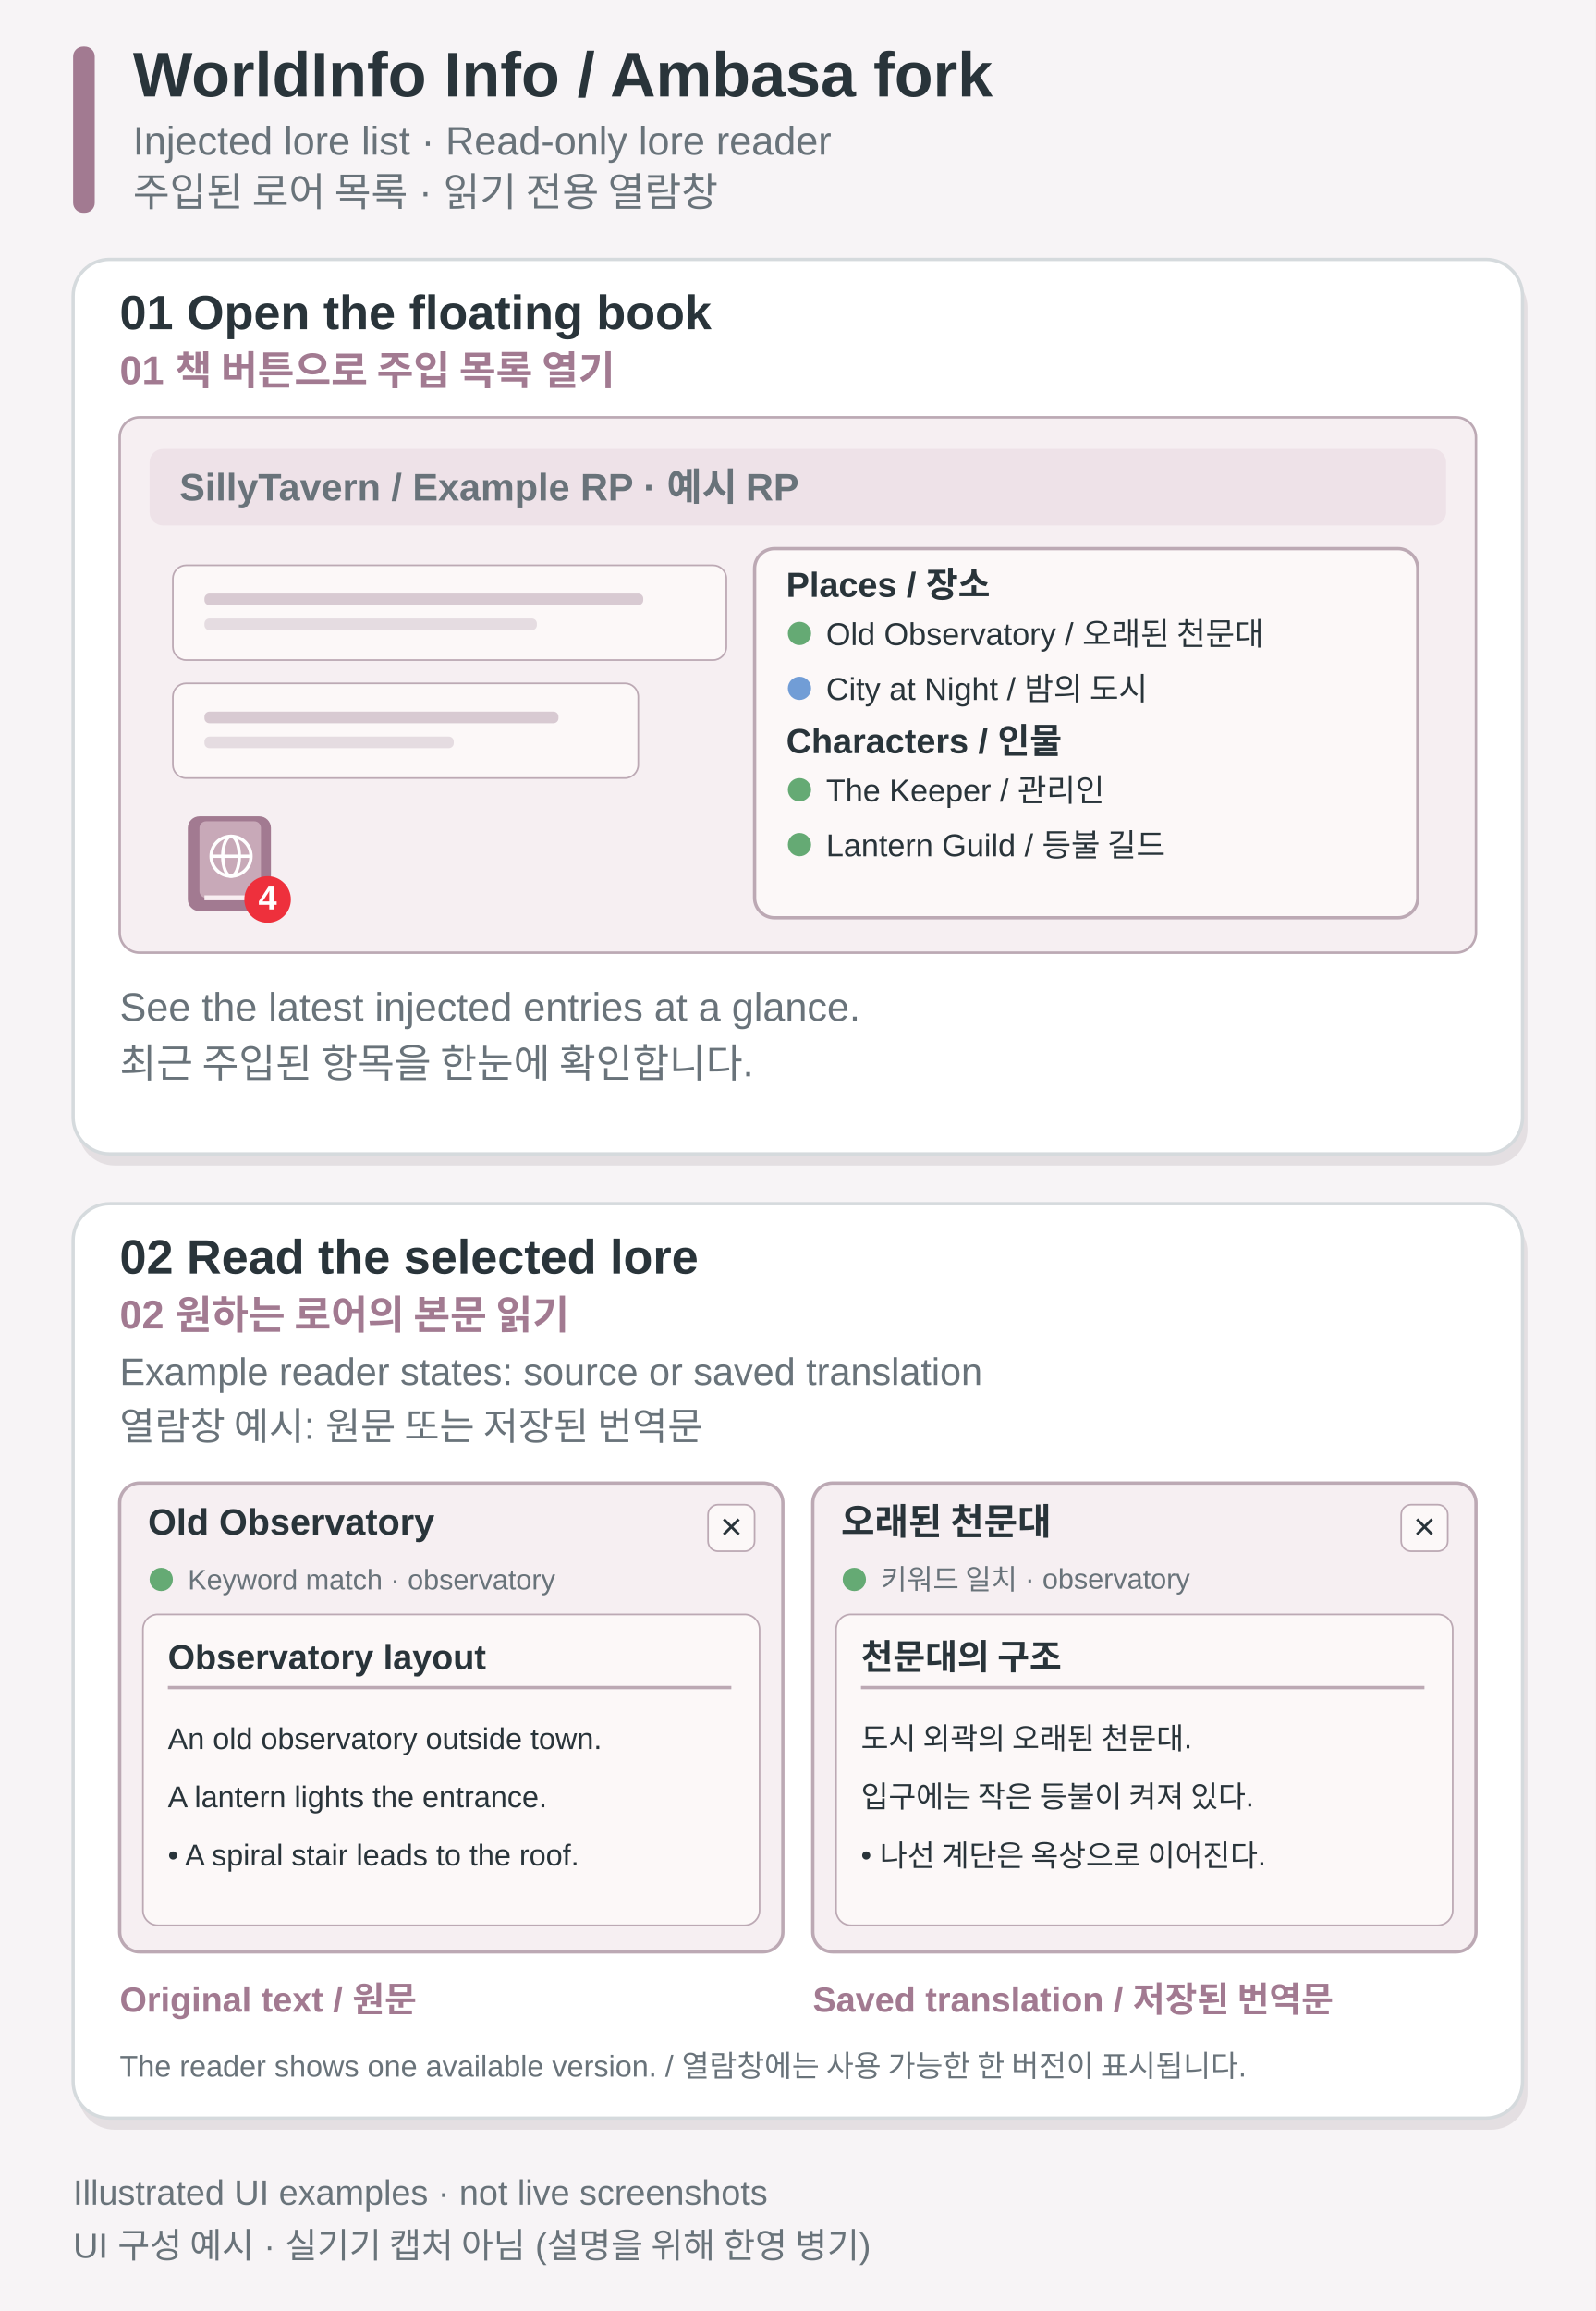
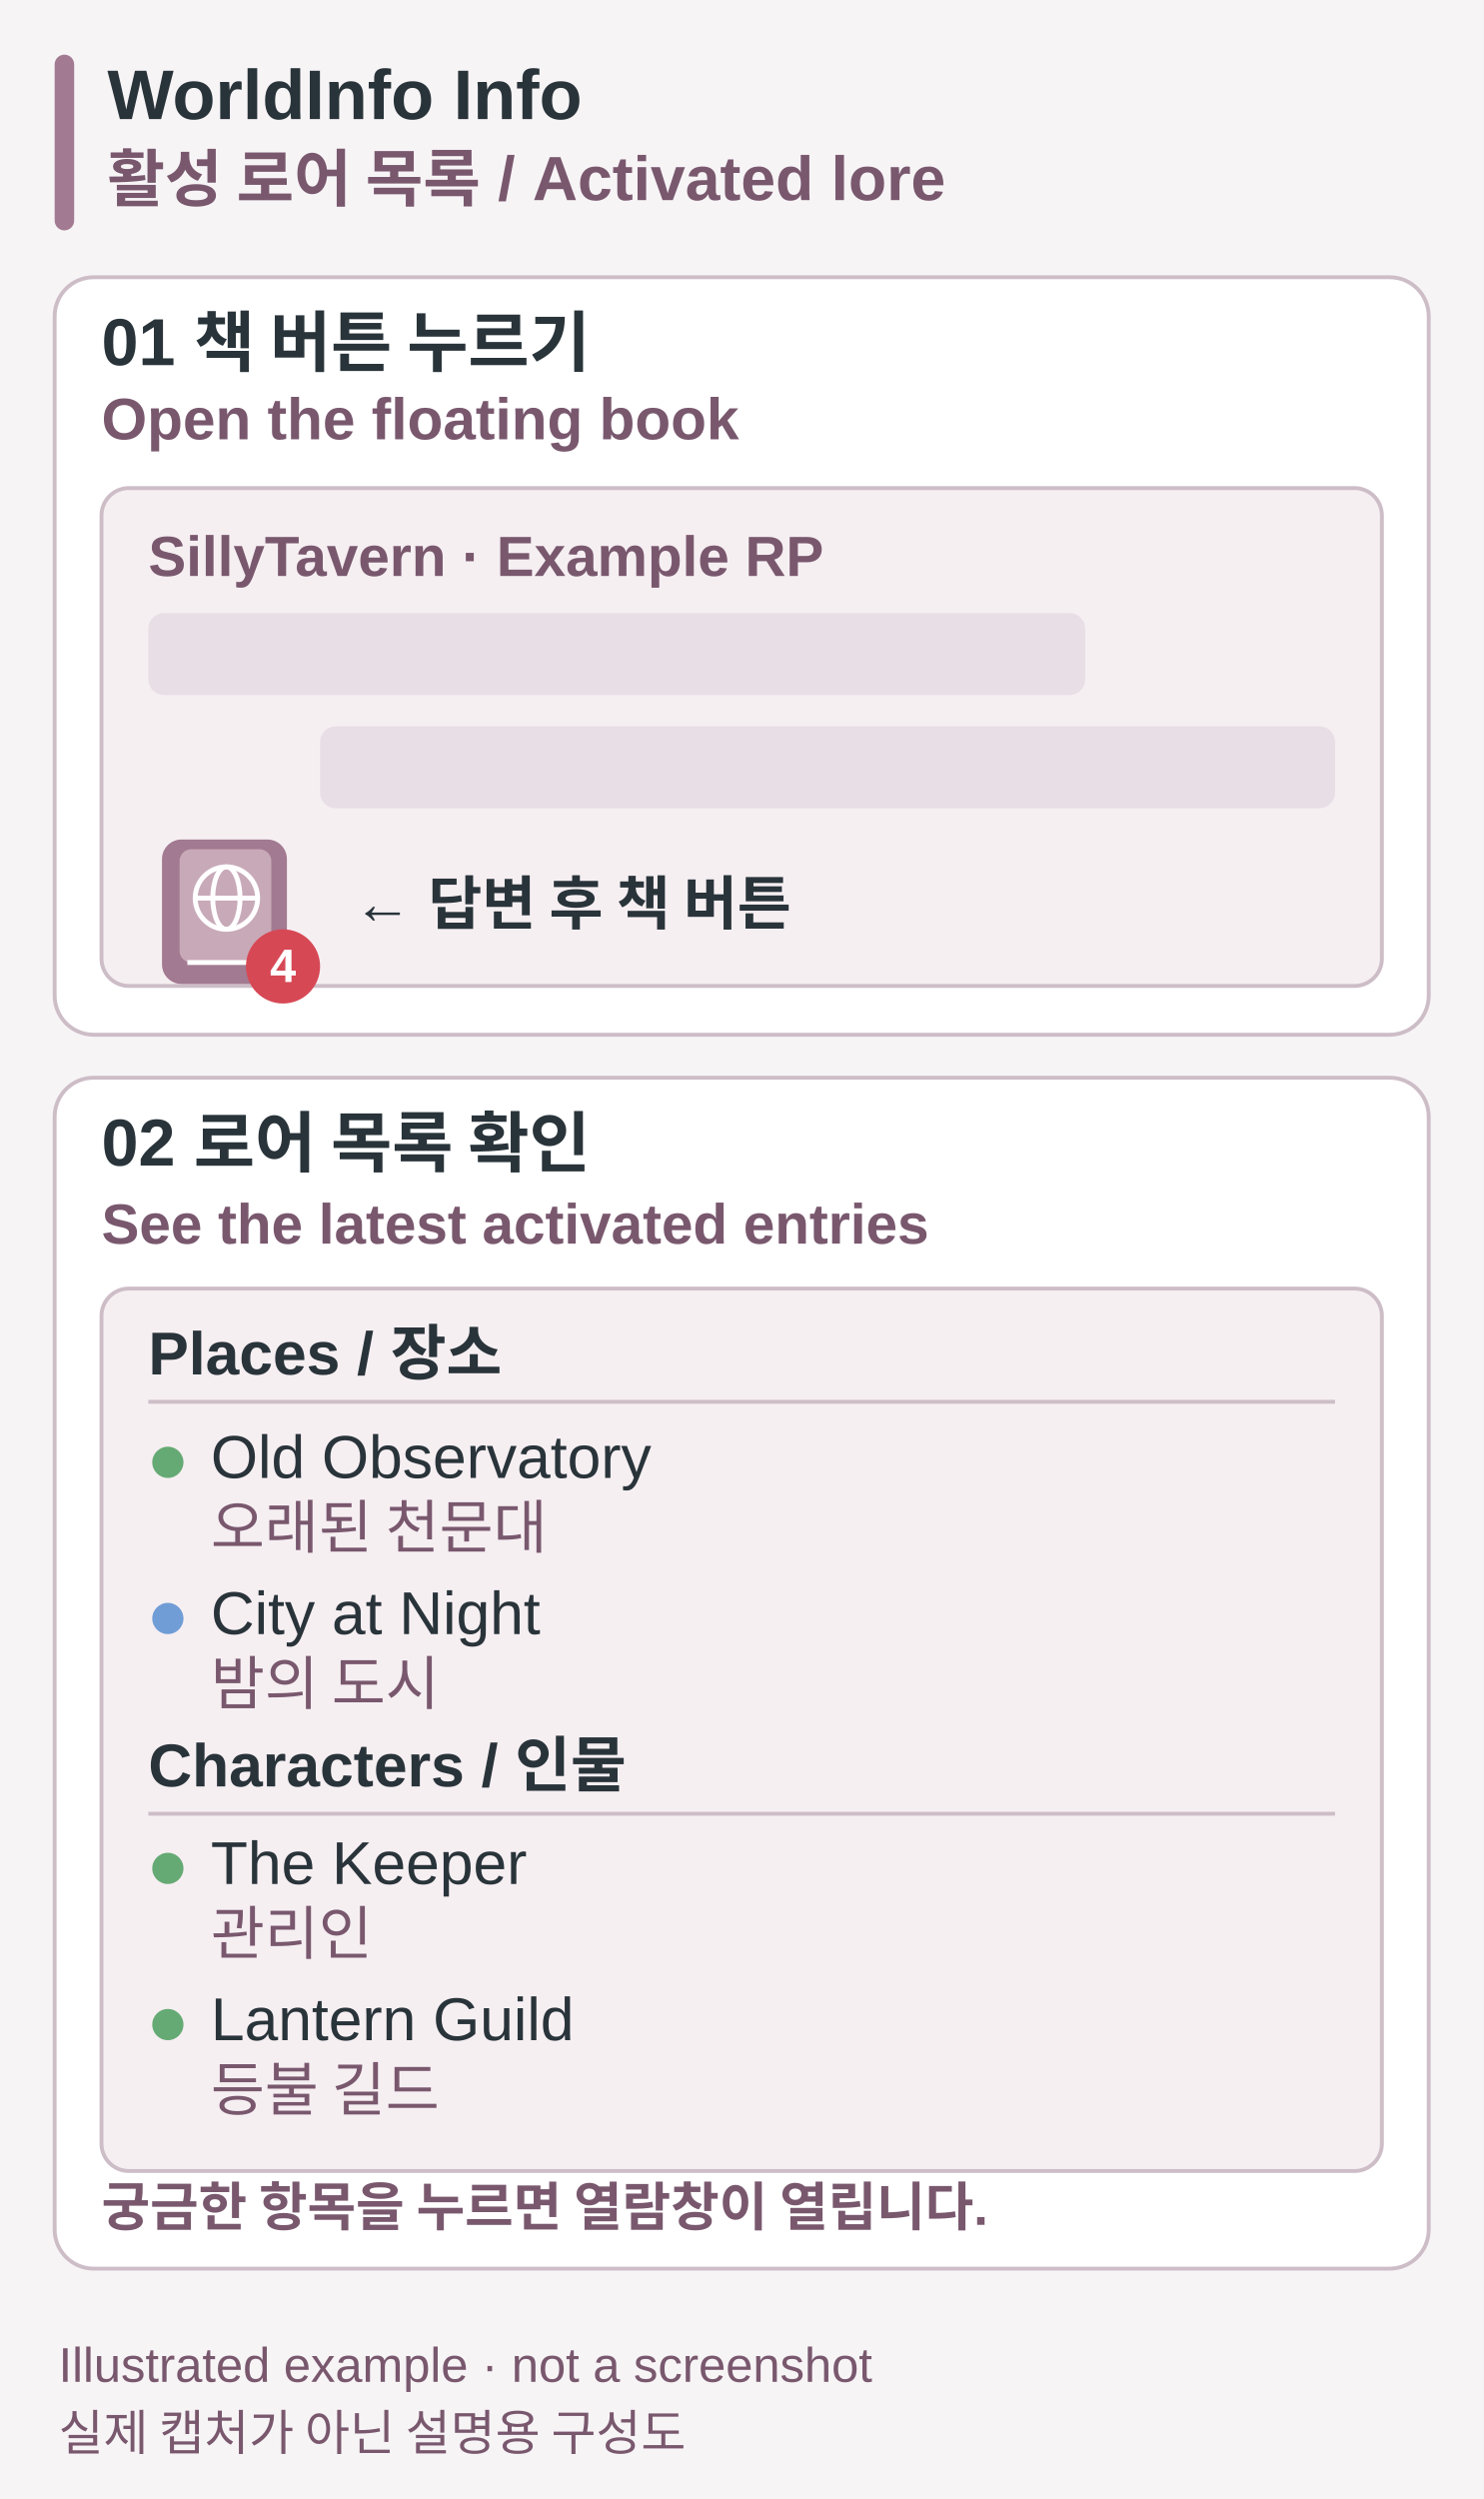
- <svg xmlns="http://www.w3.org/2000/svg" width="960" height="1390" viewBox="0 0 960 1390" role="img" aria-labelledby="title desc">
-   <g font-family="'Noto Sans KR','Apple SD Gothic Neo','Malgun Gothic',Arial,sans-serif">
-     <rect x="0" y="0" width="960" height="1390" rx="0" fill="#f7f4f6" stroke="none" stroke-width="1" />
-     <rect x="44" y="28" width="13" height="100" rx="6" fill="#a27a91" stroke="none" stroke-width="1" />
-     <text x="80" y="58" font-size="38" fill="#29343a" font-weight="600" text-anchor="start">WorldInfo Info / Ambasa fork</text>
-     <text x="80" y="93" font-size="24" fill="#69737a" font-weight="400" text-anchor="start">Injected lore list · Read-only lore reader</text>
-     <text x="80" y="124" font-size="24" fill="#69737a" font-weight="400" text-anchor="start">주입된 로어 목록 · 읽기 전용 열람창</text>
-     <rect x="47" y="163" width="872" height="538" rx="22" fill="#e4dfe2" stroke="none" stroke-width="1" />
-     <rect x="44" y="156" width="872" height="538" rx="22" fill="#ffffff" stroke="#d5dadd" stroke-width="2" />
-     <text x="72" y="198" font-size="29" fill="#29343a" font-weight="600" text-anchor="start">01  Open the floating book</text>
-     <text x="72" y="231" font-size="24" fill="#a27a91" font-weight="600" text-anchor="start">01  책 버튼으로 주입 목록 열기</text>
-     <rect x="72" y="251" width="816" height="322" rx="12" fill="#f6eff2" stroke="#bca9b4" stroke-width="1.5" />
-     <rect x="90" y="270" width="780" height="46" rx="8" fill="#eee2e8" stroke="none" stroke-width="1" />
-     <text x="108" y="301" font-size="23" fill="#69737a" font-weight="600" text-anchor="start">SillyTavern / Example RP · 예시 RP</text>
-     <rect x="104" y="340" width="333" height="57" rx="8" fill="#fcf8f8" stroke="#bca9b4" stroke-width="1" />
-     <rect x="123" y="357" width="264" height="7" rx="3" fill="#d8cad2" stroke="none" stroke-width="1" />
-     <rect x="123" y="372" width="200" height="7" rx="3" fill="#e5dce1" stroke="none" stroke-width="1" />
-     <rect x="104" y="411" width="280" height="57" rx="8" fill="#fcf8f8" stroke="#bca9b4" stroke-width="1" />
-     <rect x="123" y="428" width="213" height="7" rx="3" fill="#d8cad2" stroke="none" stroke-width="1" />
-     <rect x="123" y="443" width="150" height="7" rx="3" fill="#e5dce1" stroke="none" stroke-width="1" />
-     <g transform="translate(113 491)">
-       <rect x="0" y="0" width="50" height="57" rx="7" fill="#a27a91" stroke="none" stroke-width="1" />
-       <rect x="7" y="3" width="37" height="46" rx="4" fill="#c8a9b8" stroke="none" stroke-width="1" />
-       <path d="M10 49L40 49" stroke="#f8eef1" stroke-width="3" fill="none" />
-       <circle cx="26" cy="24" r="12" fill="none" stroke="#fff" stroke-width="2" />
-       <ellipse cx="26" cy="24" rx="5" ry="12" fill="none" stroke="#fff" stroke-width="2" />
-       <path d="M14 24L38 24" stroke="#fff" stroke-width="2" fill="none" />
-       <circle cx="48" cy="50" r="14" fill="#ee303c" />
-       <text x="48" y="56" font-size="20" fill="#fff" font-weight="700" text-anchor="middle">4</text>
-     </g>
-     <rect x="454" y="330" width="399" height="222" rx="12" fill="#fcf8f8" stroke="#bca9b4" stroke-width="2" />
-     <text x="473" y="359" font-size="21" fill="#29343a" font-weight="700" text-anchor="start">Places / 장소</text>
-     <circle cx="481" cy="381" r="7" fill="#65aa74" />
-     <text x="497" y="388" font-size="19" fill="#29343a" font-weight="400" text-anchor="start">Old Observatory / 오래된 천문대</text>
-     <circle cx="481" cy="414" r="7" fill="#719dd6" />
-     <text x="497" y="421" font-size="19" fill="#29343a" font-weight="400" text-anchor="start">City at Night / 밤의 도시</text>
-     <text x="473" y="453" font-size="21" fill="#29343a" font-weight="700" text-anchor="start">Characters / 인물</text>
-     <circle cx="481" cy="475" r="7" fill="#65aa74" />
-     <text x="497" y="482" font-size="19" fill="#29343a" font-weight="400" text-anchor="start">The Keeper / 관리인</text>
-     <circle cx="481" cy="508" r="7" fill="#65aa74" />
-     <text x="497" y="515" font-size="19" fill="#29343a" font-weight="400" text-anchor="start">Lantern Guild / 등불 길드</text>
-     <text x="72" y="614" font-size="24" fill="#69737a" font-weight="400" text-anchor="start">See the latest injected entries at a glance.</text>
-     <text x="72" y="648" font-size="24" fill="#69737a" font-weight="400" text-anchor="start">최근 주입된 항목을 한눈에 확인합니다.</text>
-     <rect x="47" y="731" width="872" height="550" rx="22" fill="#e4dfe2" stroke="none" stroke-width="1" />
-     <rect x="44" y="724" width="872" height="550" rx="22" fill="#ffffff" stroke="#d5dadd" stroke-width="2" />
-     <text x="72" y="766" font-size="29" fill="#29343a" font-weight="600" text-anchor="start">02  Read the selected lore</text>
-     <text x="72" y="799" font-size="24" fill="#a27a91" font-weight="600" text-anchor="start">02  원하는 로어의 본문 읽기</text>
-     <text x="72" y="833" font-size="23" fill="#69737a" font-weight="400" text-anchor="start">Example reader states: source or saved translation</text>
-     <text x="72" y="866" font-size="23" fill="#69737a" font-weight="400" text-anchor="start">열람창 예시: 원문 또는 저장된 번역문</text>
-     <rect x="72" y="892" width="399" height="282" rx="12" fill="#f6eff2" stroke="#bca9b4" stroke-width="2" />
-     <text x="89" y="923" font-size="22" fill="#29343a" font-weight="600" text-anchor="start">Old Observatory</text>
-     <rect x="426" y="905" width="28" height="28" rx="6" fill="#fcf8f8" stroke="#bca9b4" stroke-width="1" />
-     <text x="440" y="926" font-size="23" fill="#29343a" font-weight="400" text-anchor="middle">×</text>
-     <circle cx="97" cy="950" r="7" fill="#65aa74" />
-     <text x="113" y="956" font-size="17" fill="#69737a" font-weight="400" text-anchor="start">Keyword match · observatory</text>
-     <rect x="86" y="971" width="371" height="187" rx="9" fill="#fcf8f8" stroke="#bca9b4" stroke-width="1" />
-     <text x="101" y="1004" font-size="21" fill="#29343a" font-weight="700" text-anchor="start">Observatory layout</text>
-     <path d="M101 1015L440 1015" stroke="#bca9b4" stroke-width="2" fill="none" />
-     <text x="101" y="1052" font-size="18" fill="#29343a" font-weight="400" text-anchor="start">An old observatory outside town.</text>
-     <text x="101" y="1087" font-size="18" fill="#29343a" font-weight="400" text-anchor="start">A lantern lights the entrance.</text>
-     <text x="101" y="1122" font-size="18" fill="#29343a" font-weight="400" text-anchor="start">• A spiral stair leads to the roof.</text>
-     <rect x="489" y="892" width="399" height="282" rx="12" fill="#f6eff2" stroke="#bca9b4" stroke-width="2" />
-     <text x="506" y="923" font-size="22" fill="#29343a" font-weight="600" text-anchor="start">오래된 천문대</text>
-     <rect x="843" y="905" width="28" height="28" rx="6" fill="#fcf8f8" stroke="#bca9b4" stroke-width="1" />
-     <text x="857" y="926" font-size="23" fill="#29343a" font-weight="400" text-anchor="middle">×</text>
-     <circle cx="514" cy="950" r="7" fill="#65aa74" />
-     <text x="530" y="956" font-size="17" fill="#69737a" font-weight="400" text-anchor="start">키워드 일치 · observatory</text>
-     <rect x="503" y="971" width="371" height="187" rx="9" fill="#fcf8f8" stroke="#bca9b4" stroke-width="1" />
-     <text x="518" y="1004" font-size="21" fill="#29343a" font-weight="700" text-anchor="start">천문대의 구조</text>
-     <path d="M518 1015L857 1015" stroke="#bca9b4" stroke-width="2" fill="none" />
-     <text x="518" y="1052" font-size="18" fill="#29343a" font-weight="400" text-anchor="start">도시 외곽의 오래된 천문대.</text>
-     <text x="518" y="1087" font-size="18" fill="#29343a" font-weight="400" text-anchor="start">입구에는 작은 등불이 켜져 있다.</text>
-     <text x="518" y="1122" font-size="18" fill="#29343a" font-weight="400" text-anchor="start">• 나선 계단은 옥상으로 이어진다.</text>
-     <text x="72" y="1210" font-size="21" fill="#a27a91" font-weight="600" text-anchor="start">Original text / 원문</text>
-     <text x="489" y="1210" font-size="21" fill="#a27a91" font-weight="600" text-anchor="start">Saved translation / 저장된 번역문</text>
-     <text x="72" y="1249" font-size="18" fill="#69737a" font-weight="400" text-anchor="start">The reader shows one available version. / 열람창에는 사용 가능한 한 버전이 표시됩니다.</text>
-     <text x="44" y="1326" font-size="21" fill="#69737a" font-weight="400" text-anchor="start">Illustrated UI examples · not live screenshots</text>
-     <text x="44" y="1358" font-size="21" fill="#69737a" font-weight="400" text-anchor="start">UI 구성 예시 · 실기기 캡처 아님 (설명을 위해 한영 병기)</text>
+ <svg xmlns="http://www.w3.org/2000/svg" width="760" height="1280" viewBox="0 0 760 1280" role="img" aria-label="활성 로어 목록 / Activated lore" font-family="'Noto Sans KR','Apple SD Gothic Neo','Malgun Gothic',Arial,sans-serif">
+   <rect x="0" y="0" width="760" height="1280" rx="0" fill="#f7f4f6" stroke="none" stroke-width="2" />
+   <rect x="28" y="28" width="10" height="90" rx="5" fill="#a27a91" stroke="none" stroke-width="2" />
+   <text x="55" y="61" font-size="36" fill="#29343a" font-weight="700" text-anchor="start">WorldInfo Info</text>
+   <text x="55" y="103" font-size="32" fill="#79586e" font-weight="600" text-anchor="start">활성 로어 목록 / Activated lore</text>
+   <rect x="28" y="142" width="704" height="388" rx="20" fill="#ffffff" stroke="#cdbdc7" stroke-width="2" />
+   <text x="52" y="187" font-size="34" fill="#29343a" font-weight="700" text-anchor="start">01  책 버튼 누르기</text>
+   <text x="52" y="225" font-size="30" fill="#79586e" font-weight="600" text-anchor="start">Open the floating book</text>
+   <rect x="52" y="250" width="656" height="255" rx="14" fill="#f6eff2" stroke="#cdbdc7" stroke-width="2" />
+   <text x="76" y="295" font-size="29" fill="#79586e" font-weight="600" text-anchor="start">SillyTavern · Example RP</text>
+   <rect x="76" y="314" width="480" height="42" rx="8" fill="#e8dee5" stroke="none" stroke-width="2" />
+   <rect x="164" y="372" width="520" height="42" rx="8" fill="#e8dee5" stroke="none" stroke-width="2" />
+   <g transform="translate(83 430)">
+     <rect x="0" y="0" width="64" height="74" rx="10" fill="#a27a91" />
+     <rect x="9" y="5" width="47" height="58" rx="6" fill="#c8a9b8" />
+     <circle cx="33" cy="30" r="16" fill="none" stroke="white" stroke-width="2.5" />
+     <ellipse cx="33" cy="30" rx="7" ry="16" fill="none" stroke="white" stroke-width="2.5" />
+     <path d="M17 30H49M13 63H51" stroke="white" stroke-width="2.5" />
+     <circle cx="62" cy="65" r="19" fill="#d74855" />
+     <text x="62" y="73" font-size="24" fill="white" font-weight="700" text-anchor="middle">4</text>
  </g>
+   <text x="181" y="473" font-size="30" fill="#29343a" font-weight="600" text-anchor="start">← 답변 후 책 버튼</text>
+   <rect x="28" y="552" width="704" height="610" rx="20" fill="#ffffff" stroke="#cdbdc7" stroke-width="2" />
+   <text x="52" y="597" font-size="34" fill="#29343a" font-weight="700" text-anchor="start">02  로어 목록 확인</text>
+   <text x="52" y="637" font-size="29" fill="#79586e" font-weight="600" text-anchor="start">See the latest activated entries</text>
+   <rect x="52" y="660" width="656" height="452" rx="14" fill="#f6eff2" stroke="#cdbdc7" stroke-width="2" />
+   <text x="76" y="704" font-size="31" fill="#29343a" font-weight="700" text-anchor="start">Places / 장소</text>
+   <path d="M76 718H684" fill="none" stroke="#cdbdc7" stroke-width="2" />
+   <circle cx="86" cy="749" r="8" fill="#65aa74" />
+   <text x="108" y="757" font-size="31" fill="#29343a" font-weight="400" text-anchor="start">Old Observatory</text>
+   <text x="108" y="793" font-size="30" fill="#79586e" font-weight="400" text-anchor="start">오래된 천문대</text>
+   <circle cx="86" cy="829" r="8" fill="#719dd6" />
+   <text x="108" y="837" font-size="31" fill="#29343a" font-weight="400" text-anchor="start">City at Night</text>
+   <text x="108" y="873" font-size="30" fill="#79586e" font-weight="400" text-anchor="start">밤의 도시</text>
+   <circle cx="86" cy="957" r="8" fill="#65aa74" />
+   <text x="108" y="965" font-size="31" fill="#29343a" font-weight="400" text-anchor="start">The Keeper</text>
+   <text x="108" y="1001" font-size="30" fill="#79586e" font-weight="400" text-anchor="start">관리인</text>
+   <circle cx="86" cy="1037" r="8" fill="#65aa74" />
+   <text x="108" y="1045" font-size="31" fill="#29343a" font-weight="400" text-anchor="start">Lantern Guild</text>
+   <text x="108" y="1081" font-size="30" fill="#79586e" font-weight="400" text-anchor="start">등불 길드</text>
+   <text x="76" y="915" font-size="31" fill="#29343a" font-weight="700" text-anchor="start">Characters / 인물</text>
+   <path d="M76 929H684" fill="none" stroke="#cdbdc7" stroke-width="2" />
+   <text x="52" y="1140" font-size="27" fill="#79586e" font-weight="600" text-anchor="start">궁금한 항목을 누르면 열람창이 열립니다.</text>
+   <text x="30" y="1220" font-size="25" fill="#79586e" font-weight="400" text-anchor="start">Illustrated example · not a screenshot</text>
+   <text x="30" y="1255" font-size="25" fill="#79586e" font-weight="400" text-anchor="start">실제 캡처가 아닌 설명용 구성도</text>
</svg>
